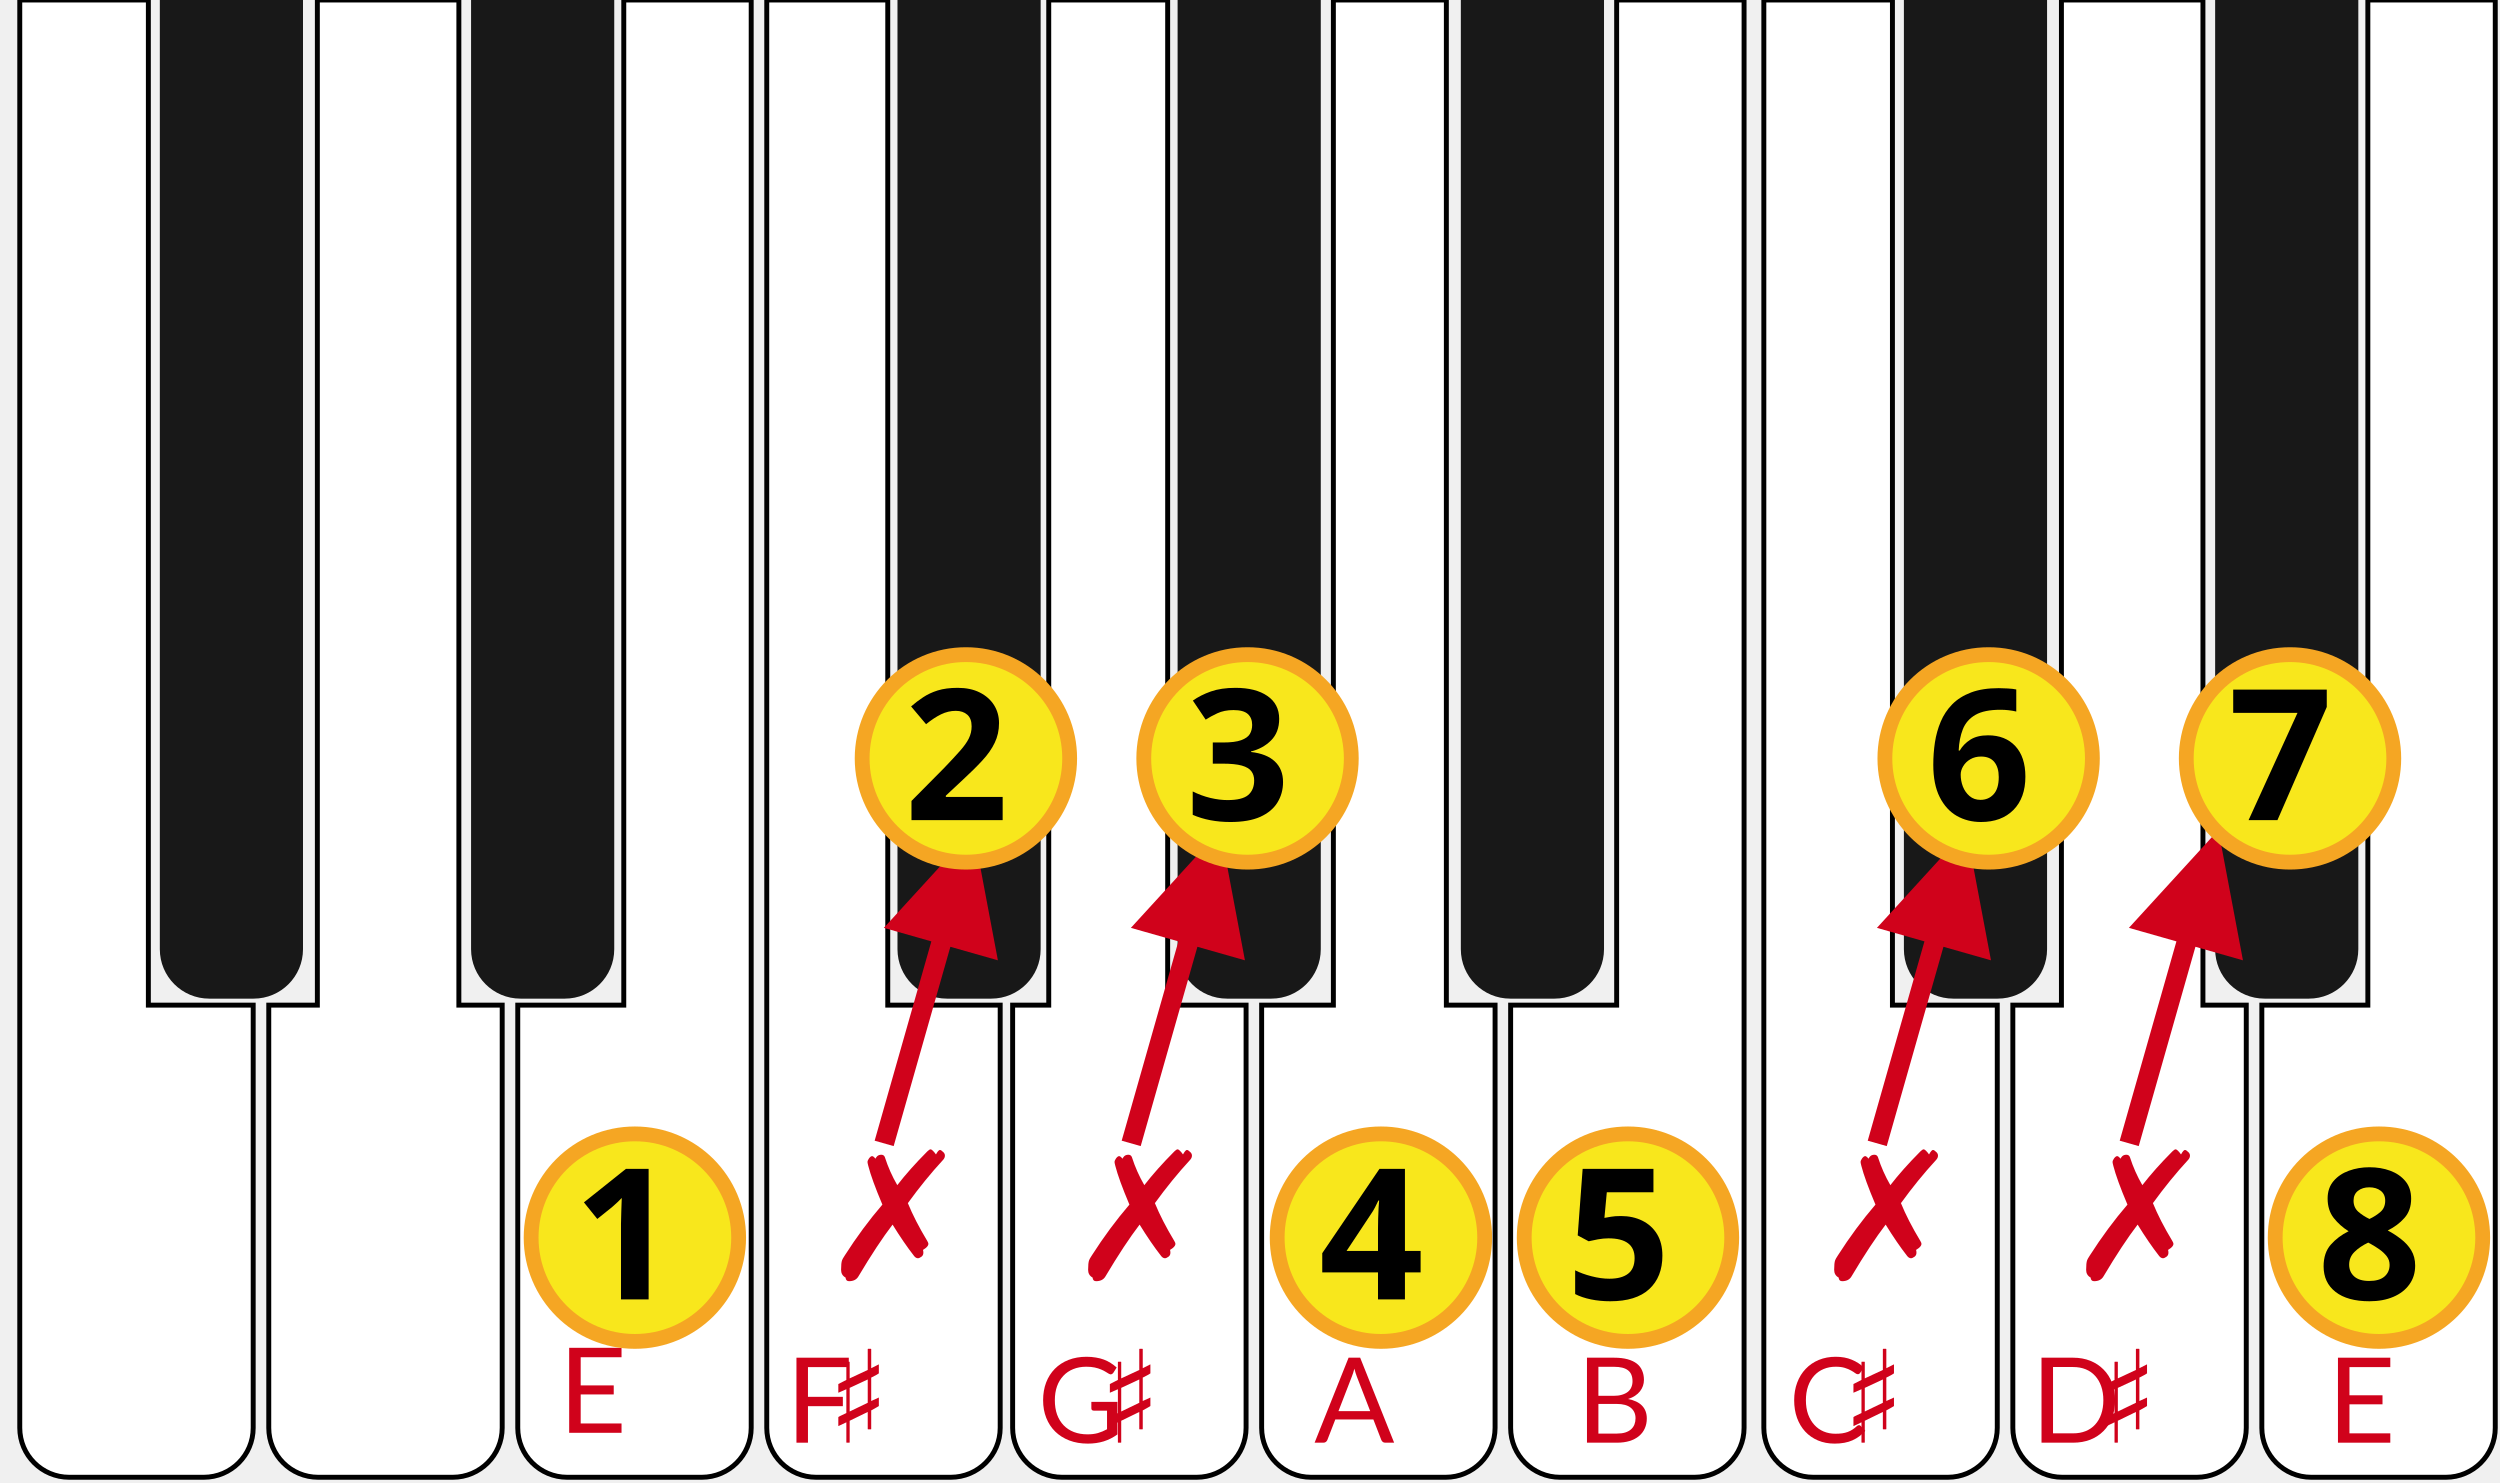
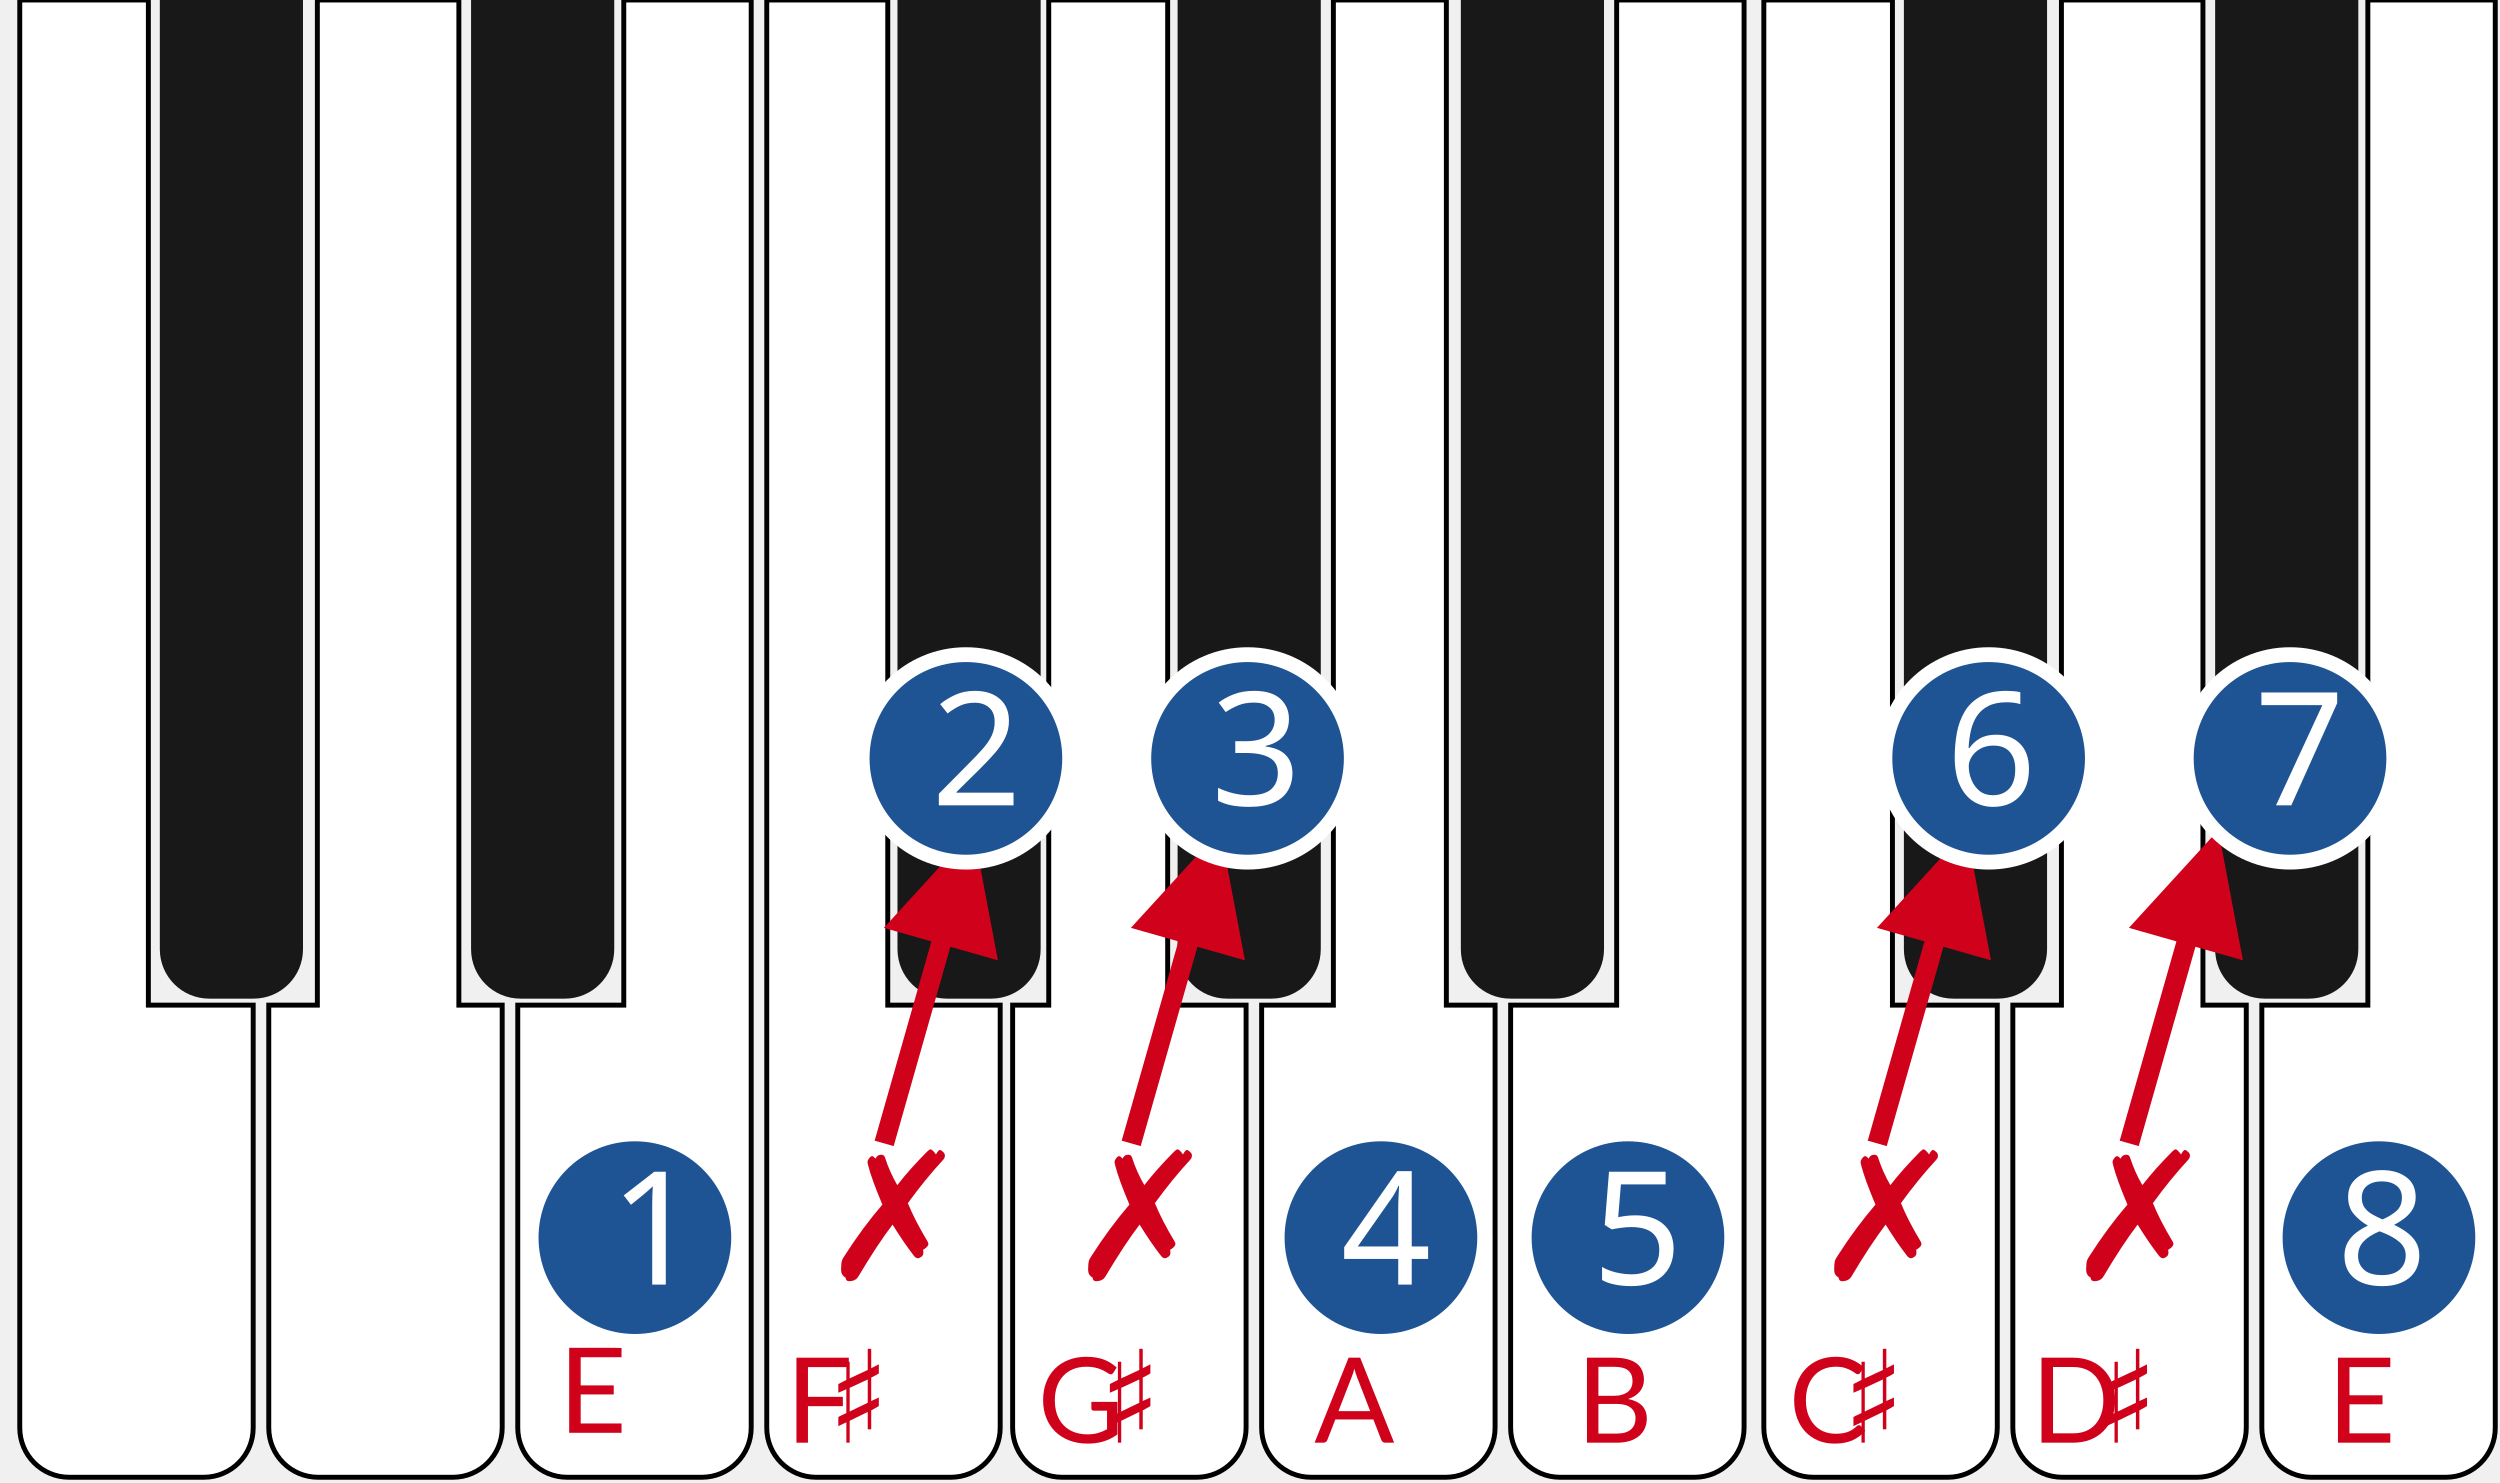
<svg xmlns="http://www.w3.org/2000/svg" width="506px" height="300px" viewBox="0 0 506 300" version="1.1">
  <defs />
  <g id="EMajorConventional" stroke="none" stroke-width="1" fill="none" fill-rule="evenodd">
    <g id="Group" transform="translate(-346, 0)">
      <g id="Oct-1" opacity="0" fill="#FFFFFF" stroke="#000000">
        <path d="M322.75,-2.84217094e-14 L348.502,-2.84217094e-14 L348.502,203.474 L348.502,289.051 C348.502,294.573 344.025,299.051 338.502,299.051 L311.322,299.051 C305.799,299.051 301.322,294.573 301.322,289.051 L301.322,203.474 L322.75,203.474 L322.75,-2.84217094e-14 Z" id="B" />
      </g>
      <g id="Oct-2" transform="translate(350, 0)">
        <path d="M0,0 L26.029,0 L26.029,203.439 L47.247,203.439 L47.247,289 C47.247,294.523 42.77,299 37.247,299 L10,299 C4.477,299 2.45271059e-15,294.523 1.77635684e-15,289 L0,0 Z" id="C" stroke="#000000" fill="#FFFFFF" />
        <path d="M60.233,-2.84217094e-14 L88.874,-2.84217094e-14 L88.874,203.439 L97.644,203.439 L97.644,289 C97.644,294.523 93.167,299 87.644,299 L60.397,299 C54.874,299 50.397,294.523 50.397,289 L50.397,203.439 L60.233,203.439 L60.233,-2.84217094e-14 Z" id="D" stroke="#000000" fill="#FFFFFF" />
        <path d="M122.252,-2.84217094e-14 L148.042,-2.84217094e-14 L148.042,203.439 L148.042,289 C148.042,294.523 143.564,299 138.042,299 L110.794,299 C105.271,299 100.794,294.523 100.794,289 L100.794,203.439 L122.252,203.439 L122.252,-2.84217094e-14 Z" id="E" stroke="#000000" fill="#FFFFFF" />
        <path d="M323.211,-2.84217094e-14 L349,-2.84217094e-14 L349,203.439 L349,289 C349,294.523 344.523,299 339,299 L311.753,299 C306.23,299 301.753,294.523 301.753,289 L301.753,203.439 L323.211,203.439 L323.211,-2.84217094e-14 Z" id="B" stroke="#000000" fill="#FFFFFF" />
        <path d="M175.682,0 L151.191,0 L151.191,203.439 L151.191,289 C151.191,294.523 155.668,299 161.191,299 L188.439,299 C193.961,299 198.439,294.523 198.439,289 L198.439,203.439 L175.682,203.439 L175.682,0 Z" id="F" stroke="#000000" fill="#FFFFFF" />
        <path d="M208.265,-2.84217094e-14 L232.335,-2.84217094e-14 L232.335,203.439 L248.206,203.439 L248.206,289 C248.206,294.523 243.729,299 238.206,299 L210.958,299 C205.436,299 200.958,294.523 200.958,289 L200.958,203.439 L208.265,203.439 L208.265,-2.84217094e-14 Z" id="G" stroke="#000000" fill="#FFFFFF" />
        <path d="M265.875,-2.84217094e-14 L288.742,-2.84217094e-14 L288.742,203.439 L298.603,203.439 L298.603,289 C298.603,294.523 294.126,299 288.603,299 L261.356,299 C255.833,299 251.356,294.523 251.356,289 L251.356,203.439 L265.875,203.439 L265.875,-2.84217094e-14 Z" id="A" stroke="#000000" fill="#FFFFFF" />
        <path d="M28.348,0 L57.327,0 L57.327,192.124 C57.327,197.647 52.85,202.124 47.327,202.124 L38.348,202.124 C32.826,202.124 28.348,197.647 28.348,192.124 L28.348,0 Z" id="Db" fill-opacity="0.9" fill="#000000" />
        <path d="M91.345,0 L120.323,0 L120.323,192.124 C120.323,197.647 115.846,202.124 110.323,202.124 L101.345,202.124 C95.822,202.124 91.345,197.647 91.345,192.124 L91.345,0 Z" id="Eb" fill-opacity="0.9" fill="#000000" />
        <path d="M177.65,0 L206.628,0 L206.628,192.124 C206.628,197.647 202.151,202.124 196.628,202.124 L187.65,202.124 C182.127,202.124 177.65,197.647 177.65,192.124 L177.65,0 Z" id="Gb" fill-opacity="0.9" fill="#000000" />
        <path d="M234.347,0 L263.325,0 L263.325,192.124 C263.325,197.647 258.848,202.124 253.325,202.124 L244.347,202.124 C238.824,202.124 234.347,197.647 234.347,192.124 L234.347,0 Z" id="Ab" fill-opacity="0.9" fill="#000000" />
        <path d="M291.673,0 L320.652,0 L320.652,192.124 C320.652,197.647 316.174,202.124 310.652,202.124 L301.673,202.124 C296.15,202.124 291.673,197.647 291.673,192.124 L291.673,0 Z" id="Bb" fill-opacity="0.9" fill="#000000" />
      </g>
      <g id="Oct-3" transform="translate(703, 0)">
        <path d="M0,0 L26.029,0 L26.029,203.439 L47.247,203.439 L47.247,289 C47.247,294.523 42.77,299 37.247,299 L10,299 C4.477,299 2.45271059e-15,294.523 1.77635684e-15,289 L0,0 Z" id="C" stroke="#000000" fill="#FFFFFF" />
        <path d="M60.233,-2.84217094e-14 L88.874,-2.84217094e-14 L88.874,203.439 L97.644,203.439 L97.644,289 C97.644,294.523 93.167,299 87.644,299 L60.397,299 C54.874,299 50.397,294.523 50.397,289 L50.397,203.439 L60.233,203.439 L60.233,-2.84217094e-14 Z" id="D" stroke="#000000" fill="#FFFFFF" />
        <path d="M122.252,-2.84217094e-14 L148.042,-2.84217094e-14 L148.042,203.439 L148.042,289 C148.042,294.523 143.564,299 138.042,299 L110.794,299 C105.271,299 100.794,294.523 100.794,289 L100.794,203.439 L122.252,203.439 L122.252,-2.84217094e-14 Z" id="E" stroke="#000000" fill="#FFFFFF" />
        <path d="M28.348,0 L57.327,0 L57.327,192.124 C57.327,197.647 52.85,202.124 47.327,202.124 L38.348,202.124 C32.826,202.124 28.348,197.647 28.348,192.124 L28.348,0 Z" id="Db" fill-opacity="0.9" fill="#000000" />
        <path d="M91.345,0 L120.323,0 L120.323,192.124 C120.323,197.647 115.846,202.124 110.323,202.124 L101.345,202.124 C95.822,202.124 91.345,197.647 91.345,192.124 L91.345,0 Z" id="Eb" fill-opacity="0.9" fill="#000000" />
      </g>
    </g>
    <text id="E" font-family="Lato-Regular, Lato" font-size="24" font-weight="normal" fill="#D0021B">
      <tspan x="113" y="290">E</tspan>
    </text>
    <text id="F♯" font-family="Lato-Regular, Lato" font-size="24" font-weight="normal" letter-spacing="-5.1" fill="#D0021B">
      <tspan x="159" y="292">F</tspan>
      <tspan x="167.472" y="292" font-family="HiraginoSans-W3, Hiragino Sans" font-size="26" font-weight="300" letter-spacing="-0.2">♯</tspan>
    </text>
    <text id="G♯" font-family="Lato-Regular, Lato" font-size="24" font-weight="normal" letter-spacing="-5.1" fill="#D0021B">
      <tspan x="210" y="292">G</tspan>
      <tspan x="222.432" y="292" font-family="HiraginoSans-W3, Hiragino Sans" font-size="26" font-weight="300" letter-spacing="-0.2">♯</tspan>
    </text>
    <text id="A" font-family="Lato-Regular, Lato" font-size="24" font-weight="normal" letter-spacing="-3.4" fill="#D0021B">
      <tspan x="266" y="292">A</tspan>
    </text>
    <text id="B" font-family="Lato-Regular, Lato" font-size="24" font-weight="normal" letter-spacing="-3.4" fill="#D0021B">
      <tspan x="319" y="292">B</tspan>
    </text>
    <text id="E" font-family="Lato-Regular, Lato" font-size="24" font-weight="normal" letter-spacing="-3.4" fill="#D0021B">
      <tspan x="471" y="292">E</tspan>
    </text>
    <text id="C♯" font-family="Lato-Regular, Lato" font-size="24" font-weight="normal" letter-spacing="-5.1" fill="#D0021B">
      <tspan x="362" y="292">C</tspan>
      <tspan x="372.932" y="292" font-family="HiraginoSans-W3, Hiragino Sans" font-size="26" font-weight="300" letter-spacing="-0.2">♯</tspan>
    </text>
    <text id="D♯" font-family="Lato-Regular, Lato" font-size="24" font-weight="normal" letter-spacing="-5.1" fill="#D0021B">
      <tspan x="411" y="292">D</tspan>
      <tspan x="424.152" y="292" font-family="HiraginoSans-W3, Hiragino Sans" font-size="26" font-weight="300" letter-spacing="-0.2">♯</tspan>
    </text>
    <text id="✗" font-family="ZapfDingbatsITC, Zapf Dingbats" font-size="36" font-weight="normal" fill="#D0021B">
      <tspan x="166" y="259">✗</tspan>
    </text>
    <text id="✗-copy" font-family="ZapfDingbatsITC, Zapf Dingbats" font-size="36" font-weight="normal" fill="#D0021B">
      <tspan x="216" y="259">✗</tspan>
    </text>
    <text id="✗-copy-2" font-family="ZapfDingbatsITC, Zapf Dingbats" font-size="36" font-weight="normal" fill="#D0021B">
      <tspan x="367" y="259">✗</tspan>
    </text>
    <text id="✗-copy-3" font-family="ZapfDingbatsITC, Zapf Dingbats" font-size="36" font-weight="normal" fill="#D0021B">
      <tspan x="418" y="259">✗</tspan>
    </text>
    <path id="Line-5-Copy" d="M197,168 L178.89,187.799 L201.973,194.368 L197,168 Z M181.424,230.047 L192.914,189.667 L193.461,187.743 L189.614,186.649 L189.067,188.572 L177.576,228.953 L177.029,230.876 L180.876,231.971 L181.424,230.047 Z" fill="#D0021B" fill-rule="nonzero" />
    <path id="Line-5-Copy-2" d="M247,168 L228.89,187.799 L251.973,194.368 L247,168 Z M231.424,230.047 L242.914,189.667 L243.461,187.743 L239.614,186.649 L239.067,188.572 L227.576,228.953 L227.029,230.876 L230.876,231.971 L231.424,230.047 Z" fill="#D0021B" fill-rule="nonzero" />
    <path id="Line-5-Copy-3" d="M398,168 L379.89,187.799 L402.973,194.368 L398,168 Z M382.424,230.047 L393.914,189.667 L394.461,187.743 L390.614,186.649 L390.067,188.572 L378.576,228.953 L378.029,230.876 L381.876,231.971 L382.424,230.047 Z" fill="#D0021B" fill-rule="nonzero" />
    <path id="Line-5-Copy-4" d="M449,168 L430.89,187.799 L453.973,194.368 L449,168 Z M433.424,230.047 L444.914,189.667 L445.461,187.743 L441.614,186.649 L441.067,188.572 L429.576,228.953 L429.029,230.876 L432.876,231.971 L433.424,230.047 Z" fill="#D0021B" fill-rule="nonzero" />
    <g id="numberCircle" transform="translate(109, 230)">
-       <circle id="Oval" stroke="#F5A623" stroke-width="3" fill="#F8E71C" fill-rule="nonzero" cx="19.5" cy="20.5" r="21" />
-       <text id="1" font-family="ArchivoBlack-Regular, Archivo Black" font-size="37" font-weight="700" fill="#000000">
-         <tspan x="7" y="33">1</tspan>
+       <circle id="Oval" stroke="#FFFFFF" stroke-width="3" fill="#1E5494" fill-rule="nonzero" cx="19.5" cy="20.5" r="21" />
+       <text id="1" font-family="Basic-Regular, Basic" font-size="32" font-weight="normal" fill="#FFFFFF">
+         <tspan x="14.398" y="30">1</tspan>
      </text>
    </g>
    <g id="numberCircle" transform="translate(176, 133)">
-       <circle id="Oval" stroke="#F5A623" stroke-width="3" fill="#F8E71C" fill-rule="nonzero" cx="19.5" cy="20.5" r="21" />
-       <text id="1" font-family="ArchivoBlack-Regular, Archivo Black" font-size="37" font-weight="700" fill="#000000">
-         <tspan x="7" y="33">2</tspan>
+       <circle id="Oval" stroke="#FFFFFF" stroke-width="3" fill="#1E5494" fill-rule="nonzero" cx="19.5" cy="20.5" r="21" />
+       <text id="1" font-family="Basic-Regular, Basic" font-size="32" font-weight="normal" fill="#FFFFFF">
+         <tspan x="12.492" y="30">2</tspan>
      </text>
    </g>
    <g id="numberCircle" transform="translate(233, 133)">
-       <circle id="Oval" stroke="#F5A623" stroke-width="3" fill="#F8E71C" fill-rule="nonzero" cx="19.5" cy="20.5" r="21" />
-       <text id="1" font-family="ArchivoBlack-Regular, Archivo Black" font-size="37" font-weight="700" fill="#000000">
-         <tspan x="7" y="33">3</tspan>
+       <circle id="Oval" stroke="#FFFFFF" stroke-width="3" fill="#1E5494" fill-rule="nonzero" cx="19.5" cy="20.5" r="21" />
+       <text id="1" font-family="Basic-Regular, Basic" font-size="32" font-weight="normal" fill="#FFFFFF">
+         <tspan x="12.102" y="30">3</tspan>
      </text>
    </g>
    <g id="numberCircle" transform="translate(260, 230)">
-       <circle id="Oval" stroke="#F5A623" stroke-width="3" fill="#F8E71C" fill-rule="nonzero" cx="19.5" cy="20.5" r="21" />
-       <text id="1" font-family="ArchivoBlack-Regular, Archivo Black" font-size="37" font-weight="700" fill="#000000">
-         <tspan x="7" y="33">4</tspan>
+       <circle id="Oval" stroke="#FFFFFF" stroke-width="3" fill="#1E5494" fill-rule="nonzero" cx="19.5" cy="20.5" r="21" />
+       <text id="1" font-family="Basic-Regular, Basic" font-size="32" font-weight="normal" fill="#FFFFFF">
+         <tspan x="11.391" y="30">4</tspan>
      </text>
    </g>
    <g id="numberCircle" transform="translate(310, 230)">
-       <circle id="Oval" stroke="#F5A623" stroke-width="3" fill="#F8E71C" fill-rule="nonzero" cx="19.5" cy="20.5" r="21" />
-       <text id="1" font-family="ArchivoBlack-Regular, Archivo Black" font-size="37" font-weight="700" fill="#000000">
-         <tspan x="7" y="33">5</tspan>
+       <circle id="Oval" stroke="#FFFFFF" stroke-width="3" fill="#1E5494" fill-rule="nonzero" cx="19.5" cy="20.5" r="21" />
+       <text id="1" font-family="Basic-Regular, Basic" font-size="32" font-weight="normal" fill="#FFFFFF">
+         <tspan x="12.242" y="30">5</tspan>
      </text>
    </g>
    <g id="numberCircle" transform="translate(383, 133)">
-       <circle id="Oval" stroke="#F5A623" stroke-width="3" fill="#F8E71C" fill-rule="nonzero" cx="19.5" cy="20.5" r="21" />
-       <text id="1" font-family="ArchivoBlack-Regular, Archivo Black" font-size="37" font-weight="700" fill="#000000">
-         <tspan x="7" y="33">6</tspan>
+       <circle id="Oval" stroke="#FFFFFF" stroke-width="3" fill="#1E5494" fill-rule="nonzero" cx="19.5" cy="20.5" r="21" />
+       <text id="1" font-family="Basic-Regular, Basic" font-size="32" font-weight="normal" fill="#FFFFFF">
+         <tspan x="10.867" y="30">6</tspan>
      </text>
    </g>
    <g id="numberCircle" transform="translate(444, 133)">
-       <circle id="Oval" stroke="#F5A623" stroke-width="3" fill="#F8E71C" fill-rule="nonzero" cx="19.5" cy="20.5" r="21" />
-       <text id="1" font-family="ArchivoBlack-Regular, Archivo Black" font-size="37" font-weight="700" fill="#000000">
-         <tspan x="7" y="33">7</tspan>
+       <circle id="Oval" stroke="#FFFFFF" stroke-width="3" fill="#1E5494" fill-rule="nonzero" cx="19.5" cy="20.5" r="21" />
+       <text id="1" font-family="Basic-Regular, Basic" font-size="32" font-weight="normal" fill="#FFFFFF">
+         <tspan x="12.305" y="30">7</tspan>
      </text>
    </g>
    <g id="numberCircle" transform="translate(462, 230)">
-       <circle id="Oval" stroke="#F5A623" stroke-width="3" fill="#F8E71C" fill-rule="nonzero" cx="19.5" cy="20.5" r="21" />
-       <text id="1" font-family="ArchivoBlack-Regular, Archivo Black" font-size="37" font-weight="700" fill="#000000">
-         <tspan x="7" y="33">8</tspan>
+       <circle id="Oval" stroke="#FFFFFF" stroke-width="3" fill="#1E5494" fill-rule="nonzero" cx="19.5" cy="20.5" r="21" />
+       <text id="1" font-family="Basic-Regular, Basic" font-size="32" font-weight="normal" fill="#FFFFFF">
+         <tspan x="10.961" y="30">8</tspan>
      </text>
    </g>
  </g>
</svg>
